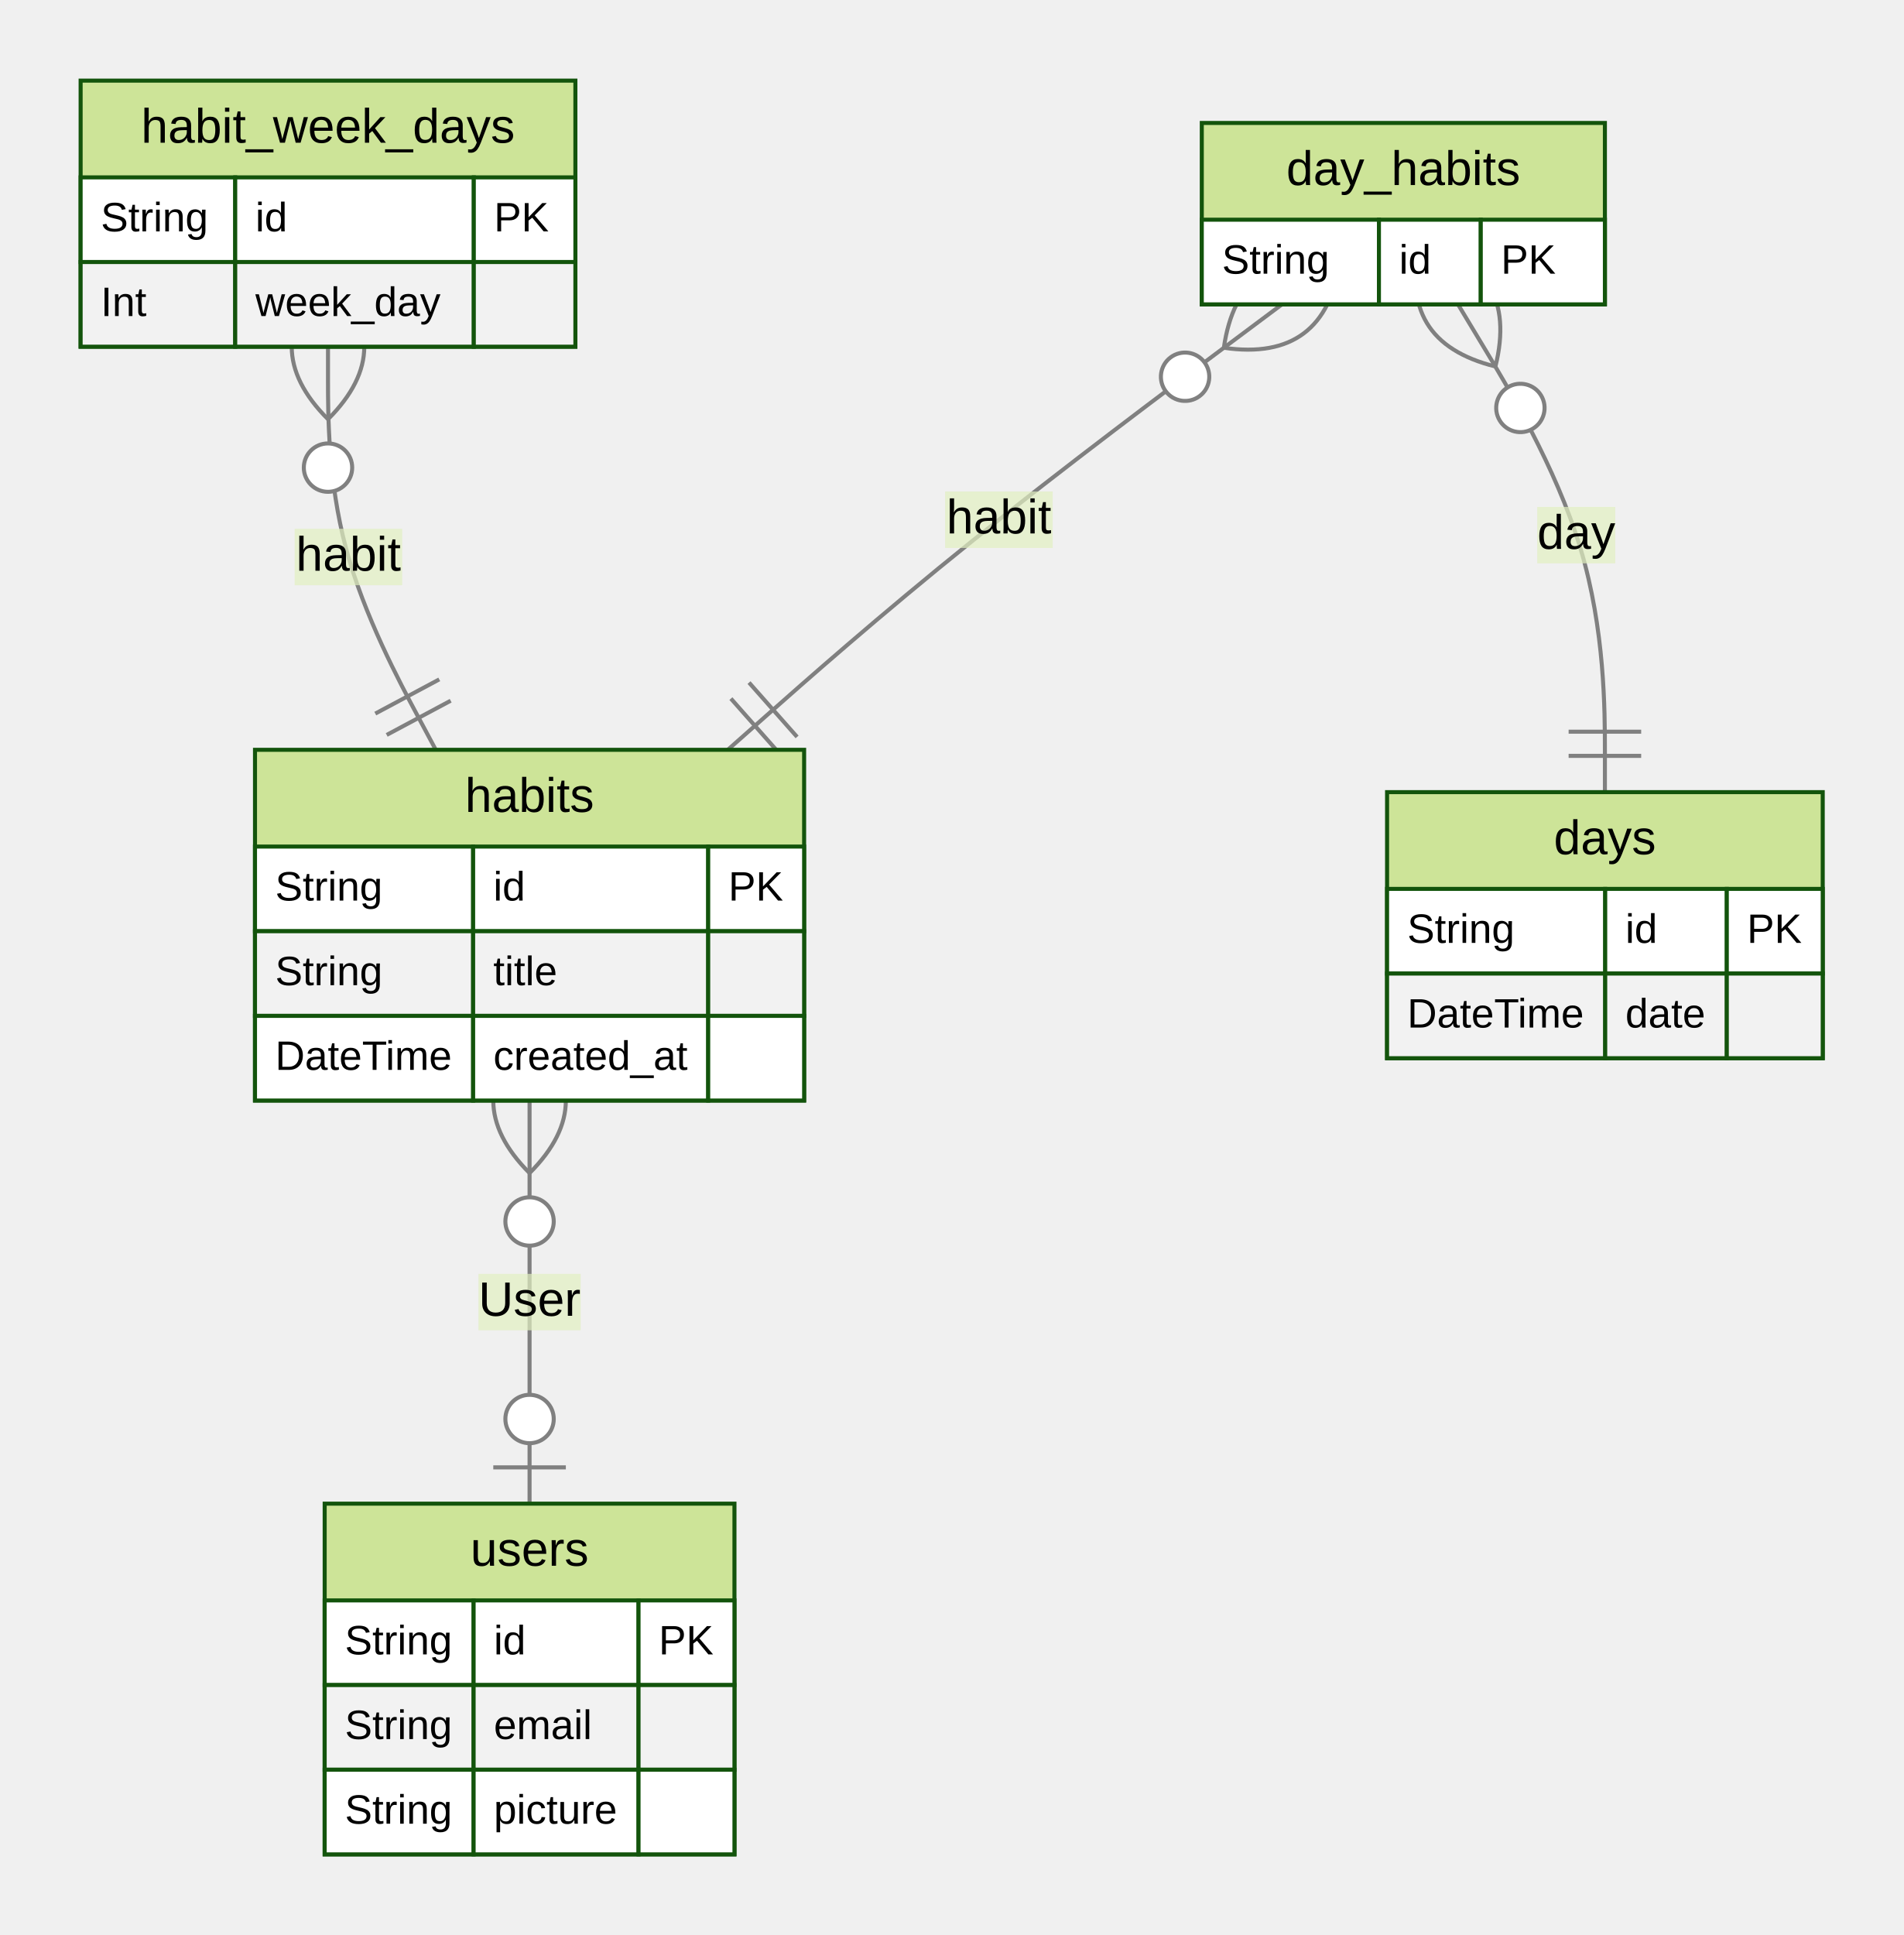
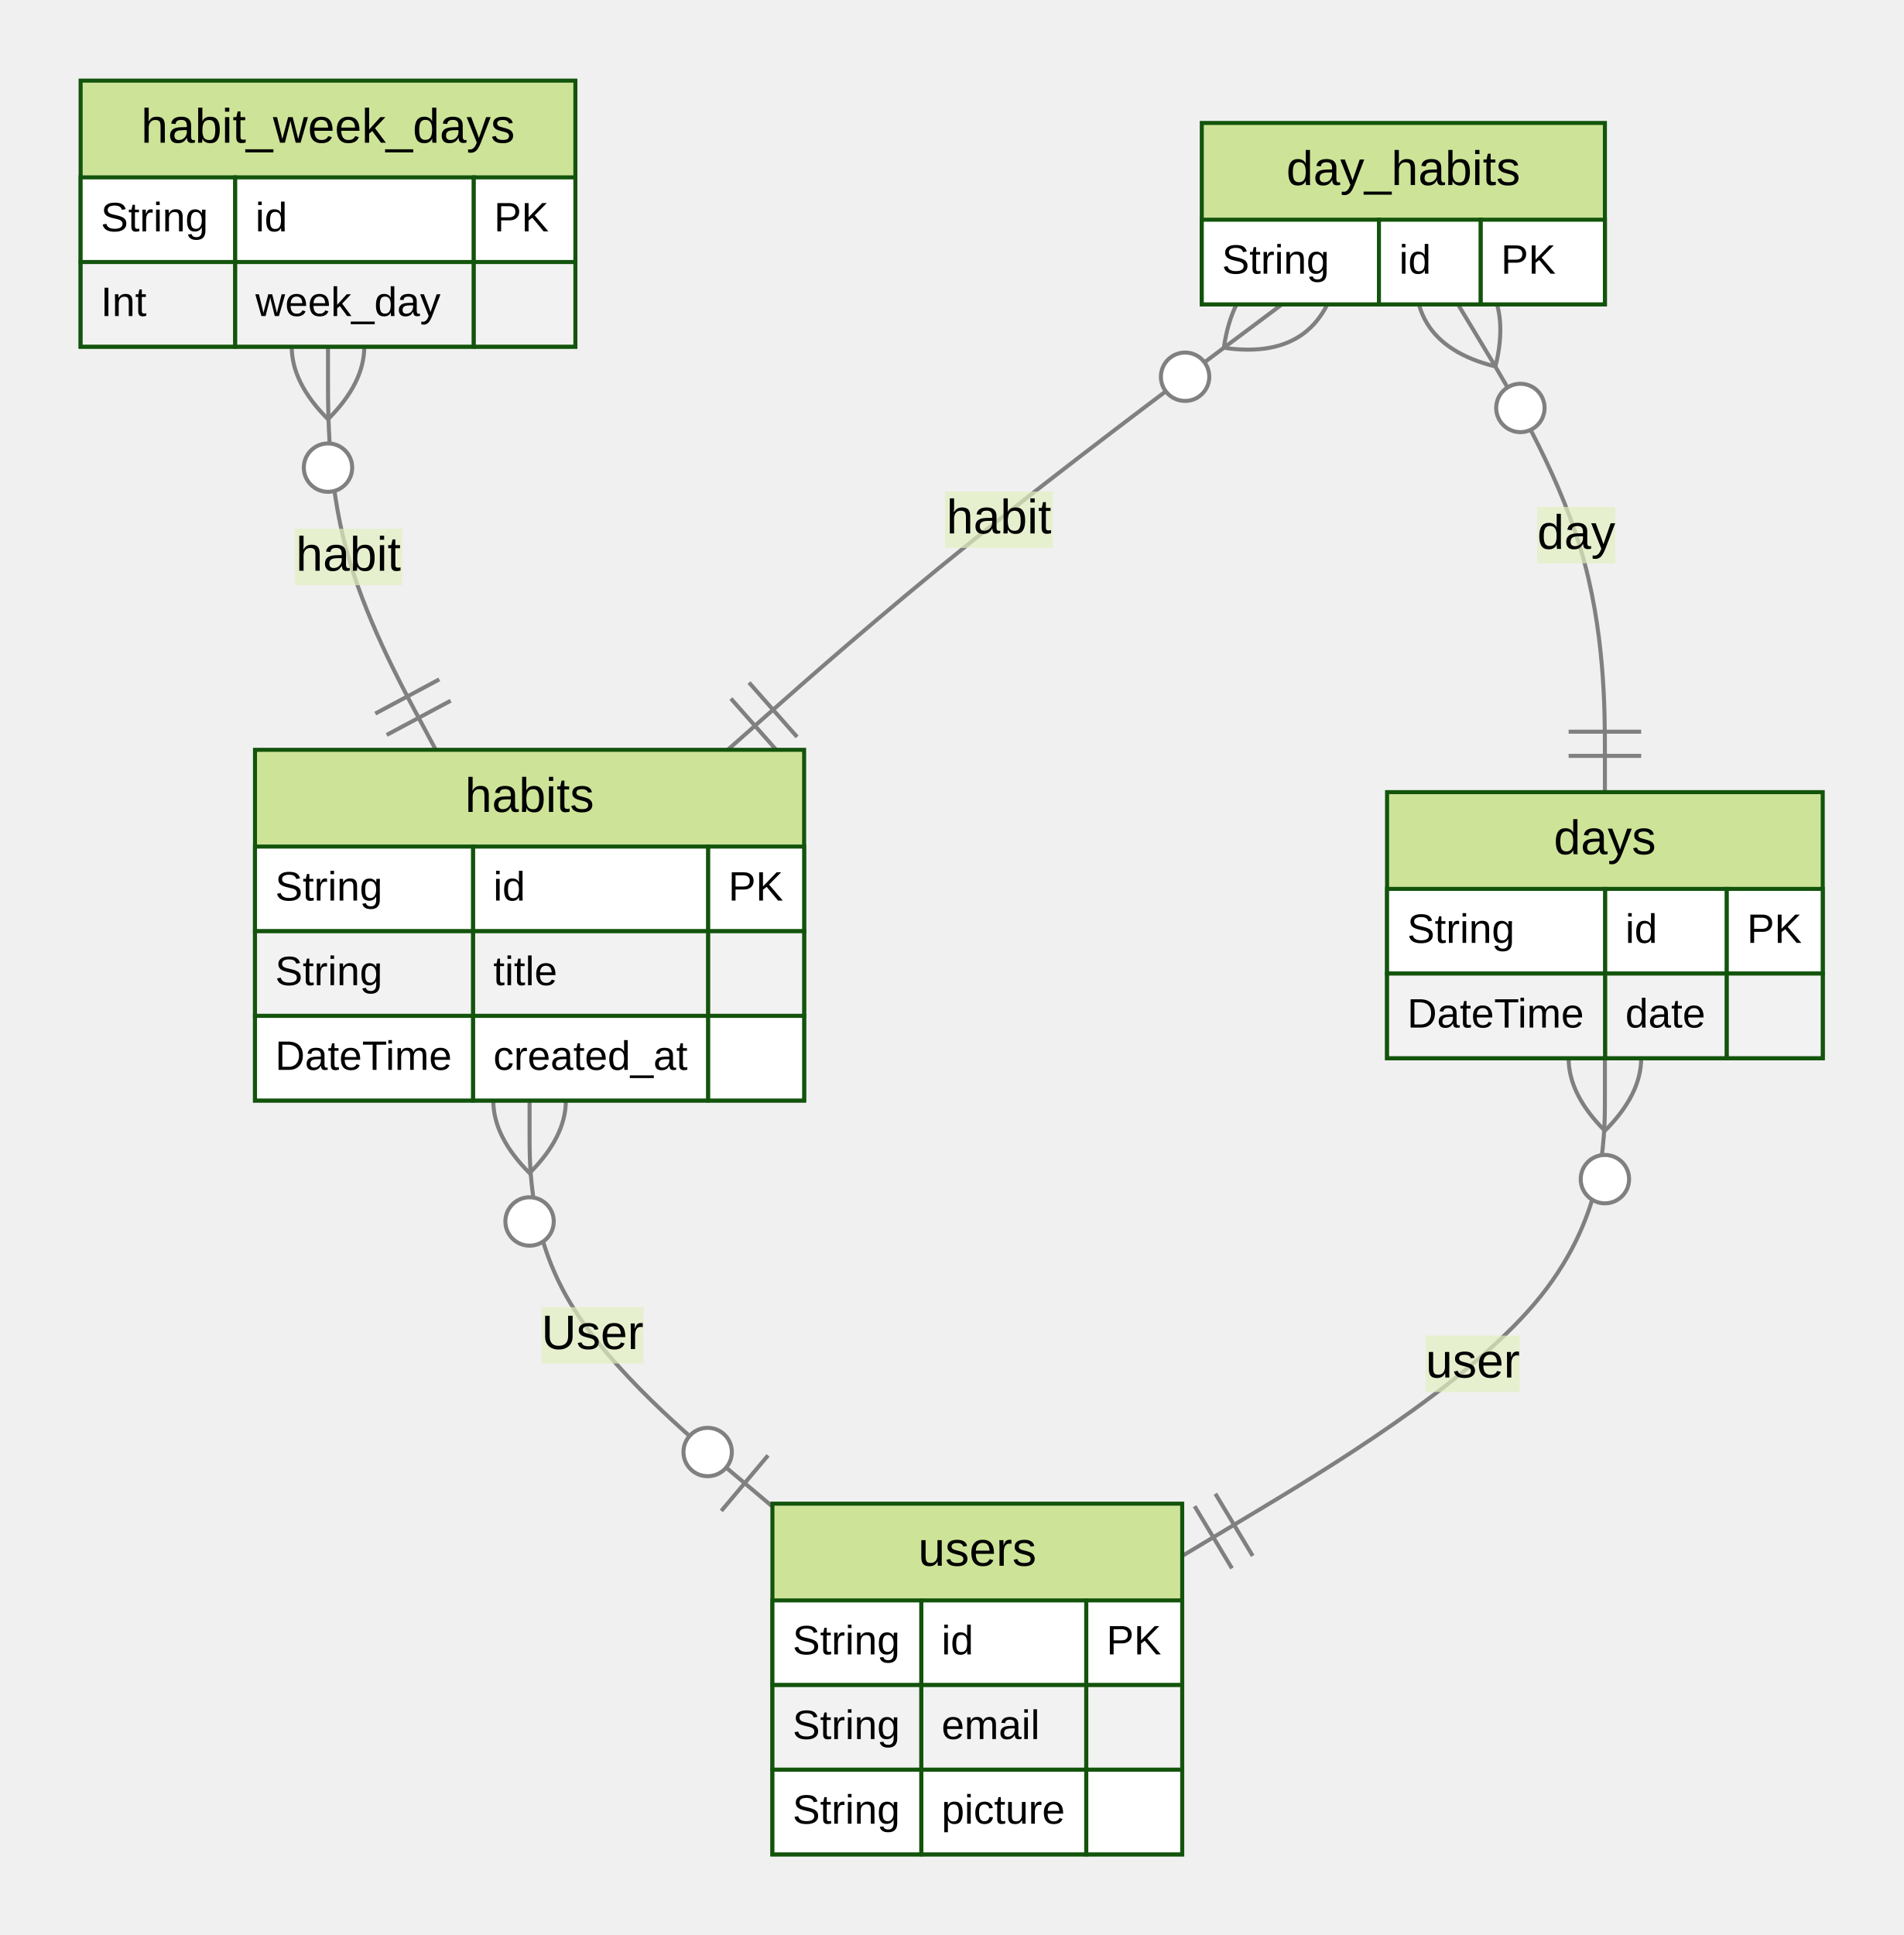
<svg xmlns="http://www.w3.org/2000/svg" aria-roledescription="er" viewBox="0 0 472.158 480" style="max-width: 472.158px; background-color: white;" width="100%" id="mermaid-0">
  <style>#mermaid-0{font-family:"trebuchet ms",verdana,arial,sans-serif;font-size:16px;fill:#000000;}#mermaid-0 .error-icon{fill:#552222;}#mermaid-0 .error-text{fill:#552222;stroke:#552222;}#mermaid-0 .edge-thickness-normal{stroke-width:2px;}#mermaid-0 .edge-thickness-thick{stroke-width:3.5px;}#mermaid-0 .edge-pattern-solid{stroke-dasharray:0;}#mermaid-0 .edge-pattern-dashed{stroke-dasharray:3;}#mermaid-0 .edge-pattern-dotted{stroke-dasharray:2;}#mermaid-0 .marker{fill:#000000;stroke:#000000;}#mermaid-0 .marker.cross{stroke:#000000;}#mermaid-0 svg{font-family:"trebuchet ms",verdana,arial,sans-serif;font-size:16px;}#mermaid-0 .entityBox{fill:#cde498;stroke:#13540c;}#mermaid-0 .attributeBoxOdd{fill:#ffffff;stroke:#13540c;}#mermaid-0 .attributeBoxEven{fill:#f2f2f2;stroke:#13540c;}#mermaid-0 .relationshipLabelBox{fill:hsl(78.158, 58.462%, 84.51%);opacity:0.7;background-color:hsl(78.158, 58.462%, 84.51%);}#mermaid-0 .relationshipLabelBox rect{opacity:0.5;}#mermaid-0 .relationshipLine{stroke:#000000;}#mermaid-0 .entityTitleText{text-anchor:middle;font-size:18px;fill:#000000;}#mermaid-0 :root{--mermaid-font-family:"trebuchet ms",verdana,arial,sans-serif;}</style>
  <g />
  <defs>
    <marker orient="auto" markerHeight="18" markerWidth="18" refY="9" refX="0" id="ONLY_ONE_START">
      <path d="M9,0 L9,18 M15,0 L15,18" fill="none" stroke="gray" />
    </marker>
  </defs>
  <defs>
    <marker orient="auto" markerHeight="18" markerWidth="18" refY="9" refX="18" id="ONLY_ONE_END">
      <path d="M3,0 L3,18 M9,0 L9,18" fill="none" stroke="gray" />
    </marker>
  </defs>
  <defs>
    <marker orient="auto" markerHeight="18" markerWidth="30" refY="9" refX="0" id="ZERO_OR_ONE_START">
      <circle r="6" cy="9" cx="21" fill="white" stroke="gray" />
      <path d="M9,0 L9,18" fill="none" stroke="gray" />
    </marker>
  </defs>
  <defs>
    <marker orient="auto" markerHeight="18" markerWidth="30" refY="9" refX="30" id="ZERO_OR_ONE_END">
      <circle r="6" cy="9" cx="9" fill="white" stroke="gray" />
      <path d="M21,0 L21,18" fill="none" stroke="gray" />
    </marker>
  </defs>
  <defs>
    <marker orient="auto" markerHeight="36" markerWidth="45" refY="18" refX="18" id="ONE_OR_MORE_START">
      <path d="M0,18 Q 18,0 36,18 Q 18,36 0,18 M42,9 L42,27" fill="none" stroke="gray" />
    </marker>
  </defs>
  <defs>
    <marker orient="auto" markerHeight="36" markerWidth="45" refY="18" refX="27" id="ONE_OR_MORE_END">
      <path d="M3,9 L3,27 M9,18 Q27,0 45,18 Q27,36 9,18" fill="none" stroke="gray" />
    </marker>
  </defs>
  <defs>
    <marker orient="auto" markerHeight="36" markerWidth="57" refY="18" refX="18" id="ZERO_OR_MORE_START">
      <circle r="6" cy="18" cx="48" fill="white" stroke="gray" />
      <path d="M0,18 Q18,0 36,18 Q18,36 0,18" fill="none" stroke="gray" />
    </marker>
  </defs>
  <defs>
    <marker orient="auto" markerHeight="36" markerWidth="57" refY="18" refX="39" id="ZERO_OR_MORE_END">
      <circle r="6" cy="18" cx="9" fill="white" stroke="gray" />
      <path d="M21,18 Q39,0 57,18 Q39,36 21,18" fill="none" stroke="gray" />
    </marker>
  </defs>
-   <path style="stroke: gray; fill: none;" marker-start="url(#ZERO_OR_MORE_START)" marker-end="url(#ZERO_OR_ONE_END)" d="M131.367,273L131.367,281.333C131.367,289.667,131.367,306.333,131.367,323C131.367,339.667,131.367,356.333,131.367,364.667L131.367,373" class="er relationshipLine" />
+   <path style="stroke: gray; fill: none;" marker-start="url(#ZERO_OR_MORE_START)" marker-end="url(#ZERO_OR_ONE_END)" d="M131.367,273L131.367,281.333C131.367,289.667,131.367,306.333,141.408,323.119C151.449,339.905,171.531,356.81,181.572,365.262L191.613,373.714" class="er relationshipLine" />
  <path style="stroke: gray; fill: none;" marker-start="url(#ZERO_OR_MORE_START)" marker-end="url(#ONLY_ONE_END)" d="M81.367,86L81.367,94.333C81.367,102.667,81.367,119.333,85.824,136C90.28,152.667,99.192,169.333,103.649,177.667L108.105,186" class="er relationshipLine" />
+   <path style="stroke: gray; fill: none;" marker-start="url(#ZERO_OR_MORE_START)" marker-end="url(#ONLY_ONE_END)" d="M398.123,262.5L398.123,272.583C398.123,282.667,398.123,302.833,380.647,323.412C363.171,343.992,328.219,364.983,310.743,375.479L293.266,385.975" class="er relationshipLine" />
  <path style="stroke: gray; fill: none;" marker-start="url(#ZERO_OR_MORE_START)" marker-end="url(#ONLY_ONE_END)" d="M361.677,75.5L367.752,85.583C373.826,95.667,385.975,115.833,392.049,136C398.123,156.167,398.123,176.333,398.123,186.417L398.123,196.5" class="er relationshipLine" />
  <path style="stroke: gray; fill: none;" marker-start="url(#ZERO_OR_MORE_START)" marker-end="url(#ONLY_ONE_END)" d="M318.013,75.5L304.519,85.583C291.026,95.667,264.038,115.833,241.125,134.25C218.212,152.667,199.374,169.333,189.955,177.667L180.535,186" class="er relationshipLine" />
-   <g transform="translate(80.54036,373 )" id="entity-users-5da1ccc2-fc95-4ffc-833e-a4beec661d2a">
+   <g transform="translate(191.6128,373 )" id="entity-users-817ebe04-c8af-4b22-a4fa-9e88f46e1db2">
    <rect height="87" width="101.654" y="0" x="0" class="er entityBox" />
-     <text style="dominant-baseline: middle; text-anchor: middle; font-size: 12px;" transform="translate(50.82683,12)" y="0" x="0" id="text-entity-users-5da1ccc2-fc95-4ffc-833e-a4beec661d2a" class="er entityLabel">users</text>
+     <text style="dominant-baseline: middle; text-anchor: middle; font-size: 12px;" transform="translate(50.82683,12)" y="0" x="0" id="text-entity-users-817ebe04-c8af-4b22-a4fa-9e88f46e1db2" class="er entityLabel">users</text>
    <rect height="21" width="36.947" y="24" x="0" class="er attributeBoxOdd" />
-     <text style="dominant-baseline: middle; font-size: 10.2px;" transform="translate(5,34.5)" y="0" x="0" id="text-entity-users-5da1ccc2-fc95-4ffc-833e-a4beec661d2a-attr-1-type" class="er entityLabel">String</text>
+     <text style="dominant-baseline: middle; font-size: 10.2px;" transform="translate(5,34.5)" y="0" x="0" id="text-entity-users-817ebe04-c8af-4b22-a4fa-9e88f46e1db2-attr-1-type" class="er entityLabel">String</text>
    <rect height="21" width="40.912" y="24" x="36.947" class="er attributeBoxOdd" />
-     <text style="dominant-baseline: middle; font-size: 10.2px;" transform="translate(41.94705,34.5)" y="0" x="0" id="text-entity-users-5da1ccc2-fc95-4ffc-833e-a4beec661d2a-attr-1-name" class="er entityLabel">id</text>
+     <text style="dominant-baseline: middle; font-size: 10.2px;" transform="translate(41.94705,34.5)" y="0" x="0" id="text-entity-users-817ebe04-c8af-4b22-a4fa-9e88f46e1db2-attr-1-name" class="er entityLabel">id</text>
    <rect height="21" width="23.795" y="24" x="77.859" class="er attributeBoxOdd" />
-     <text style="dominant-baseline: middle; font-size: 10.2px;" transform="translate(82.85867,34.5)" y="0" x="0" id="text-entity-users-5da1ccc2-fc95-4ffc-833e-a4beec661d2a-attr-1-key" class="er entityLabel">PK</text>
+     <text style="dominant-baseline: middle; font-size: 10.2px;" transform="translate(82.85867,34.5)" y="0" x="0" id="text-entity-users-817ebe04-c8af-4b22-a4fa-9e88f46e1db2-attr-1-key" class="er entityLabel">PK</text>
    <rect height="21" width="36.947" y="45" x="0" class="er attributeBoxEven" />
-     <text style="dominant-baseline: middle; font-size: 10.2px;" transform="translate(5,55.5)" y="0" x="0" id="text-entity-users-5da1ccc2-fc95-4ffc-833e-a4beec661d2a-attr-2-type" class="er entityLabel">String</text>
+     <text style="dominant-baseline: middle; font-size: 10.2px;" transform="translate(5,55.5)" y="0" x="0" id="text-entity-users-817ebe04-c8af-4b22-a4fa-9e88f46e1db2-attr-2-type" class="er entityLabel">String</text>
    <rect height="21" width="40.912" y="45" x="36.947" class="er attributeBoxEven" />
-     <text style="dominant-baseline: middle; font-size: 10.2px;" transform="translate(41.94705,55.5)" y="0" x="0" id="text-entity-users-5da1ccc2-fc95-4ffc-833e-a4beec661d2a-attr-2-name" class="er entityLabel">email</text>
+     <text style="dominant-baseline: middle; font-size: 10.2px;" transform="translate(41.94705,55.5)" y="0" x="0" id="text-entity-users-817ebe04-c8af-4b22-a4fa-9e88f46e1db2-attr-2-name" class="er entityLabel">email</text>
    <rect height="21" width="23.795" y="45" x="77.859" class="er attributeBoxEven" />
-     <text style="dominant-baseline: middle; font-size: 10.2px;" transform="translate(82.85867,55.5)" y="0" x="0" id="text-entity-users-5da1ccc2-fc95-4ffc-833e-a4beec661d2a-attr-2-key" class="er entityLabel" />
+     <text style="dominant-baseline: middle; font-size: 10.2px;" transform="translate(82.85867,55.5)" y="0" x="0" id="text-entity-users-817ebe04-c8af-4b22-a4fa-9e88f46e1db2-attr-2-key" class="er entityLabel" />
    <rect height="21" width="36.947" y="66" x="0" class="er attributeBoxOdd" />
-     <text style="dominant-baseline: middle; font-size: 10.2px;" transform="translate(5,76.5)" y="0" x="0" id="text-entity-users-5da1ccc2-fc95-4ffc-833e-a4beec661d2a-attr-3-type" class="er entityLabel">String</text>
+     <text style="dominant-baseline: middle; font-size: 10.2px;" transform="translate(5,76.5)" y="0" x="0" id="text-entity-users-817ebe04-c8af-4b22-a4fa-9e88f46e1db2-attr-3-type" class="er entityLabel">String</text>
    <rect height="21" width="40.912" y="66" x="36.947" class="er attributeBoxOdd" />
-     <text style="dominant-baseline: middle; font-size: 10.2px;" transform="translate(41.94705,76.5)" y="0" x="0" id="text-entity-users-5da1ccc2-fc95-4ffc-833e-a4beec661d2a-attr-3-name" class="er entityLabel">picture</text>
+     <text style="dominant-baseline: middle; font-size: 10.2px;" transform="translate(41.94705,76.5)" y="0" x="0" id="text-entity-users-817ebe04-c8af-4b22-a4fa-9e88f46e1db2-attr-3-name" class="er entityLabel">picture</text>
    <rect height="21" width="23.795" y="66" x="77.859" class="er attributeBoxOdd" />
-     <text style="dominant-baseline: middle; font-size: 10.2px;" transform="translate(82.85867,76.5)" y="0" x="0" id="text-entity-users-5da1ccc2-fc95-4ffc-833e-a4beec661d2a-attr-3-key" class="er entityLabel" />
+     <text style="dominant-baseline: middle; font-size: 10.2px;" transform="translate(82.85867,76.5)" y="0" x="0" id="text-entity-users-817ebe04-c8af-4b22-a4fa-9e88f46e1db2-attr-3-key" class="er entityLabel" />
  </g>
-   <g transform="translate(63.25739,186 )" id="entity-habits-aa5ecad9-3eb6-4fdc-a05e-95b92ed6b9fe">
+   <g transform="translate(63.25739,186 )" id="entity-habits-b5d71353-ae9d-4615-8a0f-c060c0644ad1">
    <rect height="87" width="136.22" y="0" x="0" class="er entityBox" />
-     <text style="dominant-baseline: middle; text-anchor: middle; font-size: 12px;" transform="translate(68.1098,12)" y="0" x="0" id="text-entity-habits-aa5ecad9-3eb6-4fdc-a05e-95b92ed6b9fe" class="er entityLabel">habits</text>
+     <text style="dominant-baseline: middle; text-anchor: middle; font-size: 12px;" transform="translate(68.1098,12)" y="0" x="0" id="text-entity-habits-b5d71353-ae9d-4615-8a0f-c060c0644ad1" class="er entityLabel">habits</text>
    <rect height="21" width="54.113" y="24" x="0" class="er attributeBoxOdd" />
-     <text style="dominant-baseline: middle; font-size: 10.2px;" transform="translate(5,34.5)" y="0" x="0" id="text-entity-habits-aa5ecad9-3eb6-4fdc-a05e-95b92ed6b9fe-attr-1-type" class="er entityLabel">String</text>
+     <text style="dominant-baseline: middle; font-size: 10.2px;" transform="translate(5,34.5)" y="0" x="0" id="text-entity-habits-b5d71353-ae9d-4615-8a0f-c060c0644ad1-attr-1-type" class="er entityLabel">String</text>
    <rect height="21" width="58.311" y="24" x="54.113" class="er attributeBoxOdd" />
-     <text style="dominant-baseline: middle; font-size: 10.2px;" transform="translate(59.11313,34.5)" y="0" x="0" id="text-entity-habits-aa5ecad9-3eb6-4fdc-a05e-95b92ed6b9fe-attr-1-name" class="er entityLabel">id</text>
+     <text style="dominant-baseline: middle; font-size: 10.2px;" transform="translate(59.11313,34.5)" y="0" x="0" id="text-entity-habits-b5d71353-ae9d-4615-8a0f-c060c0644ad1-attr-1-name" class="er entityLabel">id</text>
    <rect height="21" width="23.795" y="24" x="112.425" class="er attributeBoxOdd" />
-     <text style="dominant-baseline: middle; font-size: 10.2px;" transform="translate(117.4246,34.5)" y="0" x="0" id="text-entity-habits-aa5ecad9-3eb6-4fdc-a05e-95b92ed6b9fe-attr-1-key" class="er entityLabel">PK</text>
+     <text style="dominant-baseline: middle; font-size: 10.2px;" transform="translate(117.4246,34.5)" y="0" x="0" id="text-entity-habits-b5d71353-ae9d-4615-8a0f-c060c0644ad1-attr-1-key" class="er entityLabel">PK</text>
    <rect height="21" width="54.113" y="45" x="0" class="er attributeBoxEven" />
-     <text style="dominant-baseline: middle; font-size: 10.2px;" transform="translate(5,55.5)" y="0" x="0" id="text-entity-habits-aa5ecad9-3eb6-4fdc-a05e-95b92ed6b9fe-attr-2-type" class="er entityLabel">String</text>
+     <text style="dominant-baseline: middle; font-size: 10.2px;" transform="translate(5,55.5)" y="0" x="0" id="text-entity-habits-b5d71353-ae9d-4615-8a0f-c060c0644ad1-attr-2-type" class="er entityLabel">String</text>
    <rect height="21" width="58.311" y="45" x="54.113" class="er attributeBoxEven" />
-     <text style="dominant-baseline: middle; font-size: 10.2px;" transform="translate(59.11313,55.5)" y="0" x="0" id="text-entity-habits-aa5ecad9-3eb6-4fdc-a05e-95b92ed6b9fe-attr-2-name" class="er entityLabel">title</text>
+     <text style="dominant-baseline: middle; font-size: 10.2px;" transform="translate(59.11313,55.5)" y="0" x="0" id="text-entity-habits-b5d71353-ae9d-4615-8a0f-c060c0644ad1-attr-2-name" class="er entityLabel">title</text>
    <rect height="21" width="23.795" y="45" x="112.425" class="er attributeBoxEven" />
-     <text style="dominant-baseline: middle; font-size: 10.2px;" transform="translate(117.4246,55.5)" y="0" x="0" id="text-entity-habits-aa5ecad9-3eb6-4fdc-a05e-95b92ed6b9fe-attr-2-key" class="er entityLabel" />
+     <text style="dominant-baseline: middle; font-size: 10.2px;" transform="translate(117.4246,55.5)" y="0" x="0" id="text-entity-habits-b5d71353-ae9d-4615-8a0f-c060c0644ad1-attr-2-key" class="er entityLabel" />
    <rect height="21" width="54.113" y="66" x="0" class="er attributeBoxOdd" />
-     <text style="dominant-baseline: middle; font-size: 10.2px;" transform="translate(5,76.5)" y="0" x="0" id="text-entity-habits-aa5ecad9-3eb6-4fdc-a05e-95b92ed6b9fe-attr-3-type" class="er entityLabel">DateTime</text>
+     <text style="dominant-baseline: middle; font-size: 10.2px;" transform="translate(5,76.5)" y="0" x="0" id="text-entity-habits-b5d71353-ae9d-4615-8a0f-c060c0644ad1-attr-3-type" class="er entityLabel">DateTime</text>
    <rect height="21" width="58.311" y="66" x="54.113" class="er attributeBoxOdd" />
-     <text style="dominant-baseline: middle; font-size: 10.2px;" transform="translate(59.11313,76.5)" y="0" x="0" id="text-entity-habits-aa5ecad9-3eb6-4fdc-a05e-95b92ed6b9fe-attr-3-name" class="er entityLabel">created_at</text>
+     <text style="dominant-baseline: middle; font-size: 10.2px;" transform="translate(59.11313,76.5)" y="0" x="0" id="text-entity-habits-b5d71353-ae9d-4615-8a0f-c060c0644ad1-attr-3-name" class="er entityLabel">created_at</text>
    <rect height="21" width="23.795" y="66" x="112.425" class="er attributeBoxOdd" />
-     <text style="dominant-baseline: middle; font-size: 10.2px;" transform="translate(117.4246,76.5)" y="0" x="0" id="text-entity-habits-aa5ecad9-3eb6-4fdc-a05e-95b92ed6b9fe-attr-3-key" class="er entityLabel" />
+     <text style="dominant-baseline: middle; font-size: 10.2px;" transform="translate(117.4246,76.5)" y="0" x="0" id="text-entity-habits-b5d71353-ae9d-4615-8a0f-c060c0644ad1-attr-3-key" class="er entityLabel" />
  </g>
-   <g transform="translate(20,20 )" id="entity-habitweekdays-bee620c6-20f2-4fbc-af83-1de240e61c25">
+   <g transform="translate(20,20 )" id="entity-habitweekdays-4791aa4e-3fba-47ee-a4b7-070a60d31305">
    <rect height="66" width="122.734" y="0" x="0" class="er entityBox" />
-     <text style="dominant-baseline: middle; text-anchor: middle; font-size: 12px;" transform="translate(61.36719,12)" y="0" x="0" id="text-entity-habitweekdays-bee620c6-20f2-4fbc-af83-1de240e61c25" class="er entityLabel">habit_week_days</text>
+     <text style="dominant-baseline: middle; text-anchor: middle; font-size: 12px;" transform="translate(61.36719,12)" y="0" x="0" id="text-entity-habitweekdays-4791aa4e-3fba-47ee-a4b7-070a60d31305" class="er entityLabel">habit_week_days</text>
    <rect height="21" width="38.351" y="24" x="0" class="er attributeBoxOdd" />
-     <text style="dominant-baseline: middle; font-size: 10.2px;" transform="translate(5,34.5)" y="0" x="0" id="text-entity-habitweekdays-bee620c6-20f2-4fbc-af83-1de240e61c25-attr-1-type" class="er entityLabel">String</text>
+     <text style="dominant-baseline: middle; font-size: 10.2px;" transform="translate(5,34.5)" y="0" x="0" id="text-entity-habitweekdays-4791aa4e-3fba-47ee-a4b7-070a60d31305-attr-1-type" class="er entityLabel">String</text>
    <rect height="21" width="59.184" y="24" x="38.351" class="er attributeBoxOdd" />
-     <text style="dominant-baseline: middle; font-size: 10.2px;" transform="translate(43.35122,34.5)" y="0" x="0" id="text-entity-habitweekdays-bee620c6-20f2-4fbc-af83-1de240e61c25-attr-1-name" class="er entityLabel">id</text>
+     <text style="dominant-baseline: middle; font-size: 10.2px;" transform="translate(43.35122,34.5)" y="0" x="0" id="text-entity-habitweekdays-4791aa4e-3fba-47ee-a4b7-070a60d31305-attr-1-name" class="er entityLabel">id</text>
    <rect height="21" width="25.199" y="24" x="97.535" class="er attributeBoxOdd" />
-     <text style="dominant-baseline: middle; font-size: 10.2px;" transform="translate(102.5352,34.5)" y="0" x="0" id="text-entity-habitweekdays-bee620c6-20f2-4fbc-af83-1de240e61c25-attr-1-key" class="er entityLabel">PK</text>
+     <text style="dominant-baseline: middle; font-size: 10.2px;" transform="translate(102.5352,34.5)" y="0" x="0" id="text-entity-habitweekdays-4791aa4e-3fba-47ee-a4b7-070a60d31305-attr-1-key" class="er entityLabel">PK</text>
    <rect height="21" width="38.351" y="45" x="0" class="er attributeBoxEven" />
-     <text style="dominant-baseline: middle; font-size: 10.2px;" transform="translate(5,55.5)" y="0" x="0" id="text-entity-habitweekdays-bee620c6-20f2-4fbc-af83-1de240e61c25-attr-2-type" class="er entityLabel">Int</text>
+     <text style="dominant-baseline: middle; font-size: 10.2px;" transform="translate(5,55.5)" y="0" x="0" id="text-entity-habitweekdays-4791aa4e-3fba-47ee-a4b7-070a60d31305-attr-2-type" class="er entityLabel">Int</text>
    <rect height="21" width="59.184" y="45" x="38.351" class="er attributeBoxEven" />
-     <text style="dominant-baseline: middle; font-size: 10.2px;" transform="translate(43.35122,55.5)" y="0" x="0" id="text-entity-habitweekdays-bee620c6-20f2-4fbc-af83-1de240e61c25-attr-2-name" class="er entityLabel">week_day</text>
+     <text style="dominant-baseline: middle; font-size: 10.2px;" transform="translate(43.35122,55.5)" y="0" x="0" id="text-entity-habitweekdays-4791aa4e-3fba-47ee-a4b7-070a60d31305-attr-2-name" class="er entityLabel">week_day</text>
    <rect height="21" width="25.199" y="45" x="97.535" class="er attributeBoxEven" />
-     <text style="dominant-baseline: middle; font-size: 10.2px;" transform="translate(102.5352,55.5)" y="0" x="0" id="text-entity-habitweekdays-bee620c6-20f2-4fbc-af83-1de240e61c25-attr-2-key" class="er entityLabel" />
+     <text style="dominant-baseline: middle; font-size: 10.2px;" transform="translate(102.5352,55.5)" y="0" x="0" id="text-entity-habitweekdays-4791aa4e-3fba-47ee-a4b7-070a60d31305-attr-2-key" class="er entityLabel" />
  </g>
-   <g transform="translate(344.0882,196.5 )" id="entity-days-aad8e7e7-48f9-4079-b6df-804f6b2dc49a">
+   <g transform="translate(344.0882,196.5 )" id="entity-days-e0d26d0b-e941-4ab2-aa49-62b355344be3">
    <rect height="66" width="108.07" y="0" x="0" class="er entityBox" />
-     <text style="dominant-baseline: middle; text-anchor: middle; font-size: 12px;" transform="translate(54.03506,12)" y="0" x="0" id="text-entity-days-aad8e7e7-48f9-4079-b6df-804f6b2dc49a" class="er entityLabel">days</text>
+     <text style="dominant-baseline: middle; text-anchor: middle; font-size: 12px;" transform="translate(54.03506,12)" y="0" x="0" id="text-entity-days-e0d26d0b-e941-4ab2-aa49-62b355344be3" class="er entityLabel">days</text>
    <rect height="21" width="54.113" y="24" x="0" class="er attributeBoxOdd" />
-     <text style="dominant-baseline: middle; font-size: 10.2px;" transform="translate(5,34.5)" y="0" x="0" id="text-entity-days-aad8e7e7-48f9-4079-b6df-804f6b2dc49a-attr-1-type" class="er entityLabel">String</text>
+     <text style="dominant-baseline: middle; font-size: 10.2px;" transform="translate(5,34.5)" y="0" x="0" id="text-entity-days-e0d26d0b-e941-4ab2-aa49-62b355344be3-attr-1-type" class="er entityLabel">String</text>
    <rect height="21" width="30.162" y="24" x="54.113" class="er attributeBoxOdd" />
-     <text style="dominant-baseline: middle; font-size: 10.2px;" transform="translate(59.11313,34.5)" y="0" x="0" id="text-entity-days-aad8e7e7-48f9-4079-b6df-804f6b2dc49a-attr-1-name" class="er entityLabel">id</text>
+     <text style="dominant-baseline: middle; font-size: 10.2px;" transform="translate(59.11313,34.5)" y="0" x="0" id="text-entity-days-e0d26d0b-e941-4ab2-aa49-62b355344be3-attr-1-name" class="er entityLabel">id</text>
    <rect height="21" width="23.795" y="24" x="84.275" class="er attributeBoxOdd" />
-     <text style="dominant-baseline: middle; font-size: 10.2px;" transform="translate(89.27515,34.5)" y="0" x="0" id="text-entity-days-aad8e7e7-48f9-4079-b6df-804f6b2dc49a-attr-1-key" class="er entityLabel">PK</text>
+     <text style="dominant-baseline: middle; font-size: 10.2px;" transform="translate(89.27515,34.5)" y="0" x="0" id="text-entity-days-e0d26d0b-e941-4ab2-aa49-62b355344be3-attr-1-key" class="er entityLabel">PK</text>
    <rect height="21" width="54.113" y="45" x="0" class="er attributeBoxEven" />
-     <text style="dominant-baseline: middle; font-size: 10.2px;" transform="translate(5,55.5)" y="0" x="0" id="text-entity-days-aad8e7e7-48f9-4079-b6df-804f6b2dc49a-attr-2-type" class="er entityLabel">DateTime</text>
+     <text style="dominant-baseline: middle; font-size: 10.2px;" transform="translate(5,55.5)" y="0" x="0" id="text-entity-days-e0d26d0b-e941-4ab2-aa49-62b355344be3-attr-2-type" class="er entityLabel">DateTime</text>
    <rect height="21" width="30.162" y="45" x="54.113" class="er attributeBoxEven" />
-     <text style="dominant-baseline: middle; font-size: 10.2px;" transform="translate(59.11313,55.5)" y="0" x="0" id="text-entity-days-aad8e7e7-48f9-4079-b6df-804f6b2dc49a-attr-2-name" class="er entityLabel">date</text>
+     <text style="dominant-baseline: middle; font-size: 10.2px;" transform="translate(59.11313,55.5)" y="0" x="0" id="text-entity-days-e0d26d0b-e941-4ab2-aa49-62b355344be3-attr-2-name" class="er entityLabel">date</text>
    <rect height="21" width="23.795" y="45" x="84.275" class="er attributeBoxEven" />
-     <text style="dominant-baseline: middle; font-size: 10.2px;" transform="translate(89.27515,55.5)" y="0" x="0" id="text-entity-days-aad8e7e7-48f9-4079-b6df-804f6b2dc49a-attr-2-key" class="er entityLabel" />
+     <text style="dominant-baseline: middle; font-size: 10.2px;" transform="translate(89.27515,55.5)" y="0" x="0" id="text-entity-days-e0d26d0b-e941-4ab2-aa49-62b355344be3-attr-2-key" class="er entityLabel" />
  </g>
-   <g transform="translate(298.1232,30.5 )" id="entity-dayhabits-3cf802ba-bd0a-438c-a5b0-69d2fc4abc56">
+   <g transform="translate(298.1232,30.5 )" id="entity-dayhabits-8d3af2f9-aea8-4442-80c6-1ca353fb9d6b">
    <rect height="45" width="100" y="0" x="0" class="er entityBox" />
-     <text style="dominant-baseline: middle; text-anchor: middle; font-size: 12px;" transform="translate(50,12)" y="0" x="0" id="text-entity-dayhabits-3cf802ba-bd0a-438c-a5b0-69d2fc4abc56" class="er entityLabel">day_habits</text>
+     <text style="dominant-baseline: middle; text-anchor: middle; font-size: 12px;" transform="translate(50,12)" y="0" x="0" id="text-entity-dayhabits-8d3af2f9-aea8-4442-80c6-1ca353fb9d6b" class="er entityLabel">day_habits</text>
    <rect height="21" width="43.945" y="24" x="0" class="er attributeBoxOdd" />
-     <text style="dominant-baseline: middle; font-size: 10.2px;" transform="translate(5,34.5)" y="0" x="0" id="text-entity-dayhabits-3cf802ba-bd0a-438c-a5b0-69d2fc4abc56-attr-1-type" class="er entityLabel">String</text>
+     <text style="dominant-baseline: middle; font-size: 10.2px;" transform="translate(5,34.5)" y="0" x="0" id="text-entity-dayhabits-8d3af2f9-aea8-4442-80c6-1ca353fb9d6b-attr-1-type" class="er entityLabel">String</text>
    <rect height="21" width="25.262" y="24" x="43.945" class="er attributeBoxOdd" />
-     <text style="dominant-baseline: middle; font-size: 10.2px;" transform="translate(48.94526,34.5)" y="0" x="0" id="text-entity-dayhabits-3cf802ba-bd0a-438c-a5b0-69d2fc4abc56-attr-1-name" class="er entityLabel">id</text>
+     <text style="dominant-baseline: middle; font-size: 10.2px;" transform="translate(48.94526,34.5)" y="0" x="0" id="text-entity-dayhabits-8d3af2f9-aea8-4442-80c6-1ca353fb9d6b-attr-1-name" class="er entityLabel">id</text>
    <rect height="21" width="30.793" y="24" x="69.207" class="er attributeBoxOdd" />
-     <text style="dominant-baseline: middle; font-size: 10.2px;" transform="translate(74.20681,34.5)" y="0" x="0" id="text-entity-dayhabits-3cf802ba-bd0a-438c-a5b0-69d2fc4abc56-attr-1-key" class="er entityLabel">PK</text>
+     <text style="dominant-baseline: middle; font-size: 10.2px;" transform="translate(74.20681,34.5)" y="0" x="0" id="text-entity-dayhabits-8d3af2f9-aea8-4442-80c6-1ca353fb9d6b-attr-1-key" class="er entityLabel">PK</text>
  </g>
-   <rect height="14" width="25.344" y="316" x="118.695" class="er relationshipLabelBox" />
-   <text style="text-anchor: middle; dominant-baseline: middle; font-size: 12px;" y="323" x="131.367" id="rel1" class="er relationshipLabel">User</text>
+   <rect height="14" width="25.344" y="324.235" x="134.31" class="er relationshipLabelBox" />
+   <text style="text-anchor: middle; dominant-baseline: middle; font-size: 12px;" y="331.235" x="146.982" id="rel1" class="er relationshipLabel">User</text>
  <rect height="14" width="26.688" y="131.171" x="73.085" class="er relationshipLabelBox" />
  <text style="text-anchor: middle; dominant-baseline: middle; font-size: 12px;" y="138.171" x="86.429" id="rel2" class="er relationshipLabel">habit</text>
+   <rect height="14" width="23.348" y="331.306" x="353.669" class="er relationshipLabelBox" />
+   <text style="text-anchor: middle; dominant-baseline: middle; font-size: 12px;" y="338.306" x="365.343" id="rel3" class="er relationshipLabel">user</text>
  <rect height="14" width="19.359" y="125.746" x="381.338" class="er relationshipLabelBox" />
-   <text style="text-anchor: middle; dominant-baseline: middle; font-size: 12px;" y="132.746" x="391.017" id="rel3" class="er relationshipLabel">day</text>
+   <text style="text-anchor: middle; dominant-baseline: middle; font-size: 12px;" y="132.746" x="391.017" id="rel4" class="er relationshipLabel">day</text>
  <rect height="14" width="26.688" y="121.925" x="234.457" class="er relationshipLabelBox" />
-   <text style="text-anchor: middle; dominant-baseline: middle; font-size: 12px;" y="128.925" x="247.801" id="rel4" class="er relationshipLabel">habit</text>
+   <text style="text-anchor: middle; dominant-baseline: middle; font-size: 12px;" y="128.925" x="247.801" id="rel5" class="er relationshipLabel">habit</text>
</svg>
